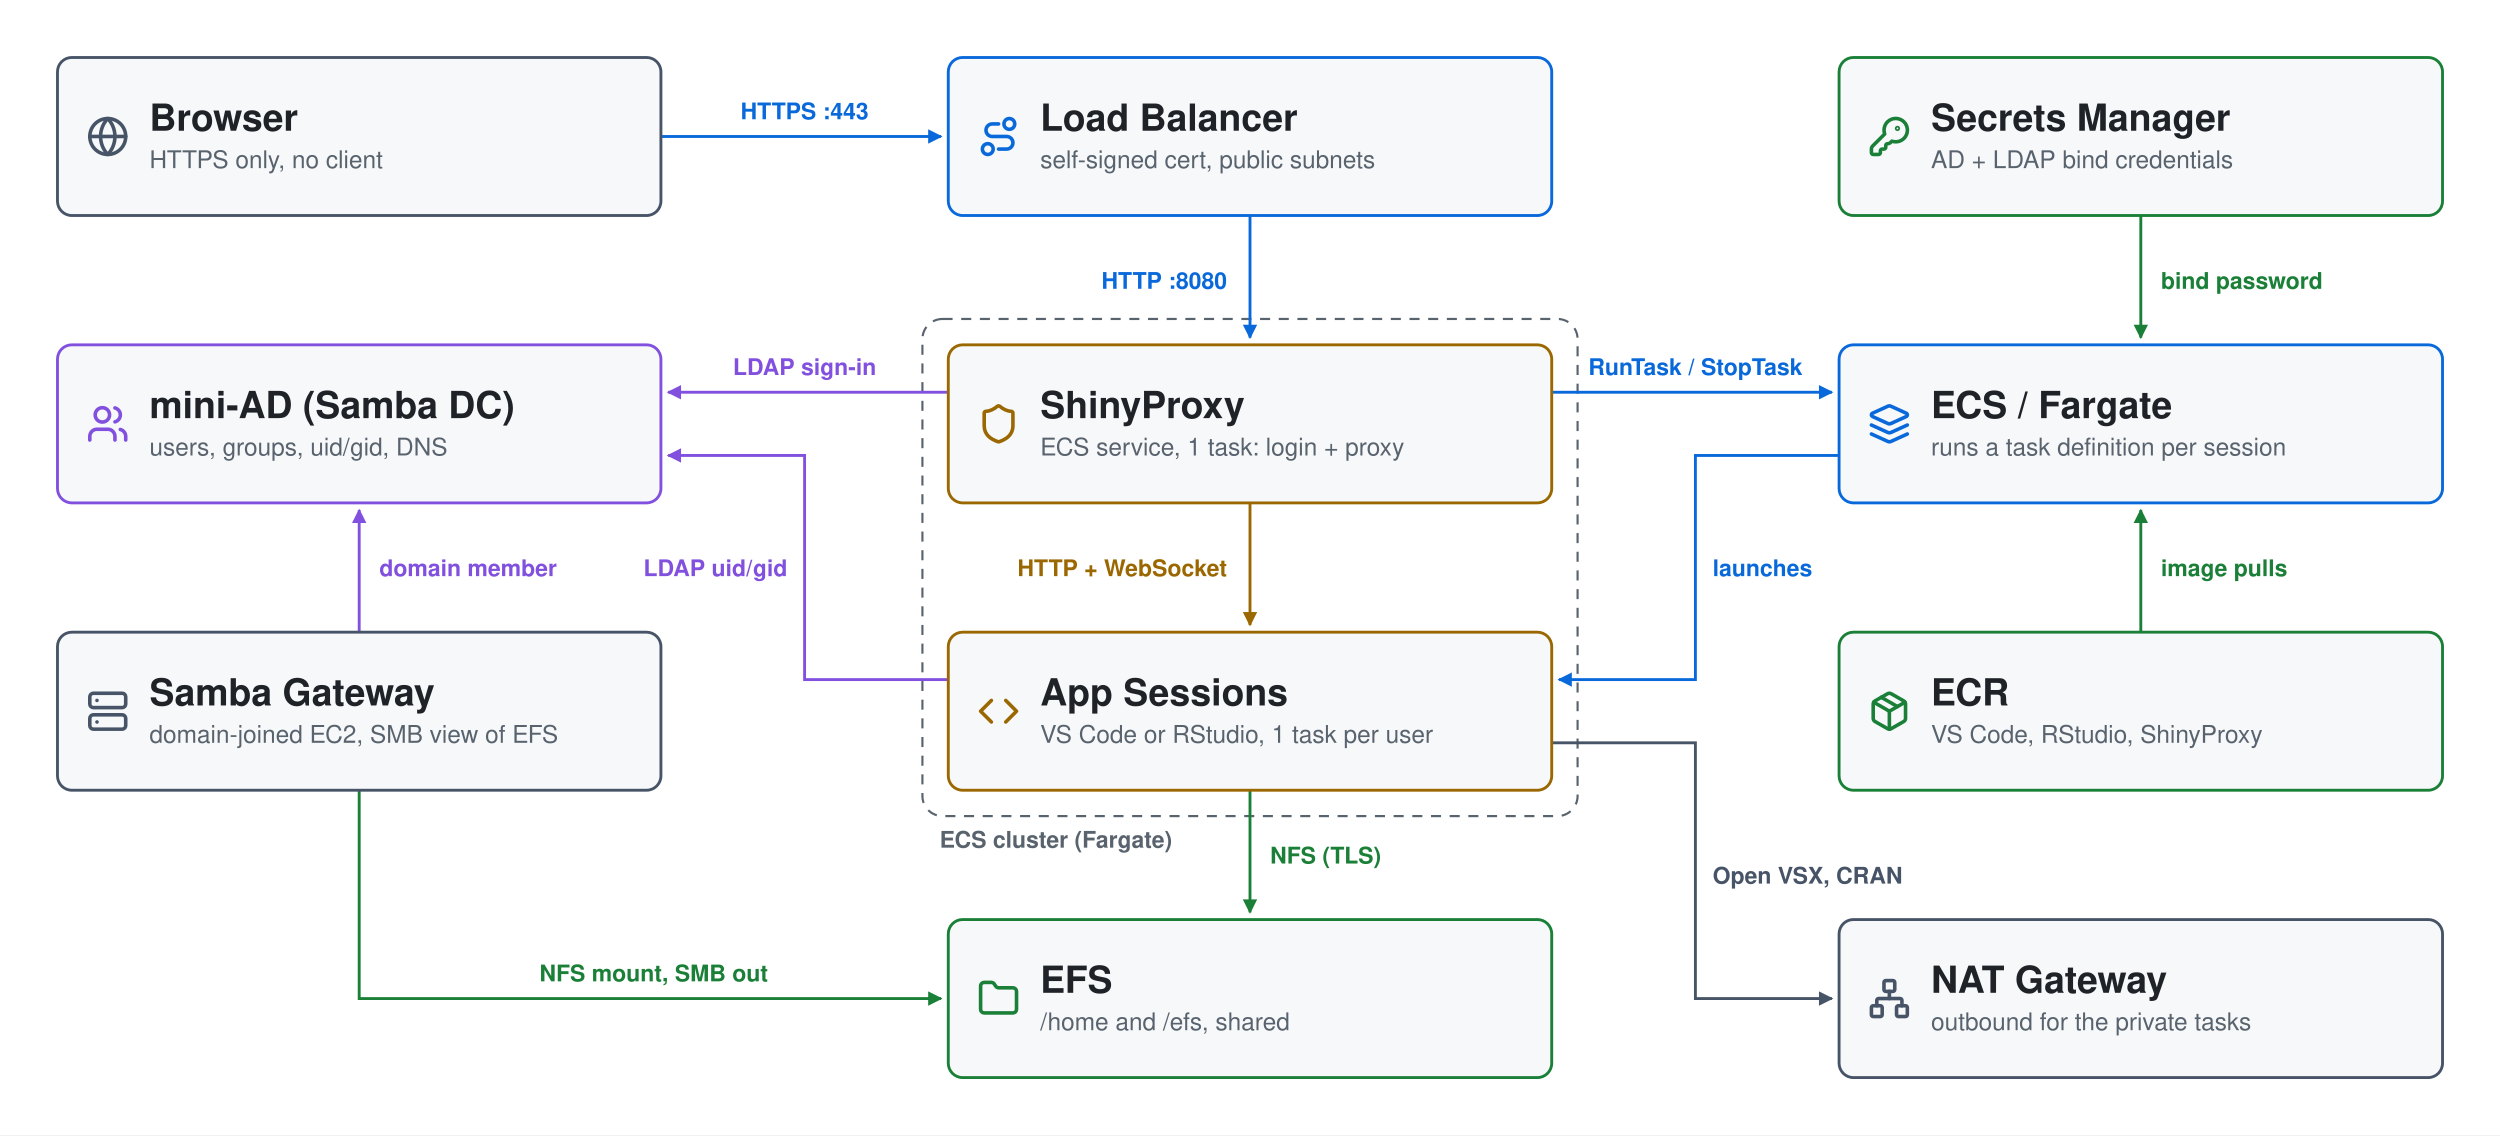
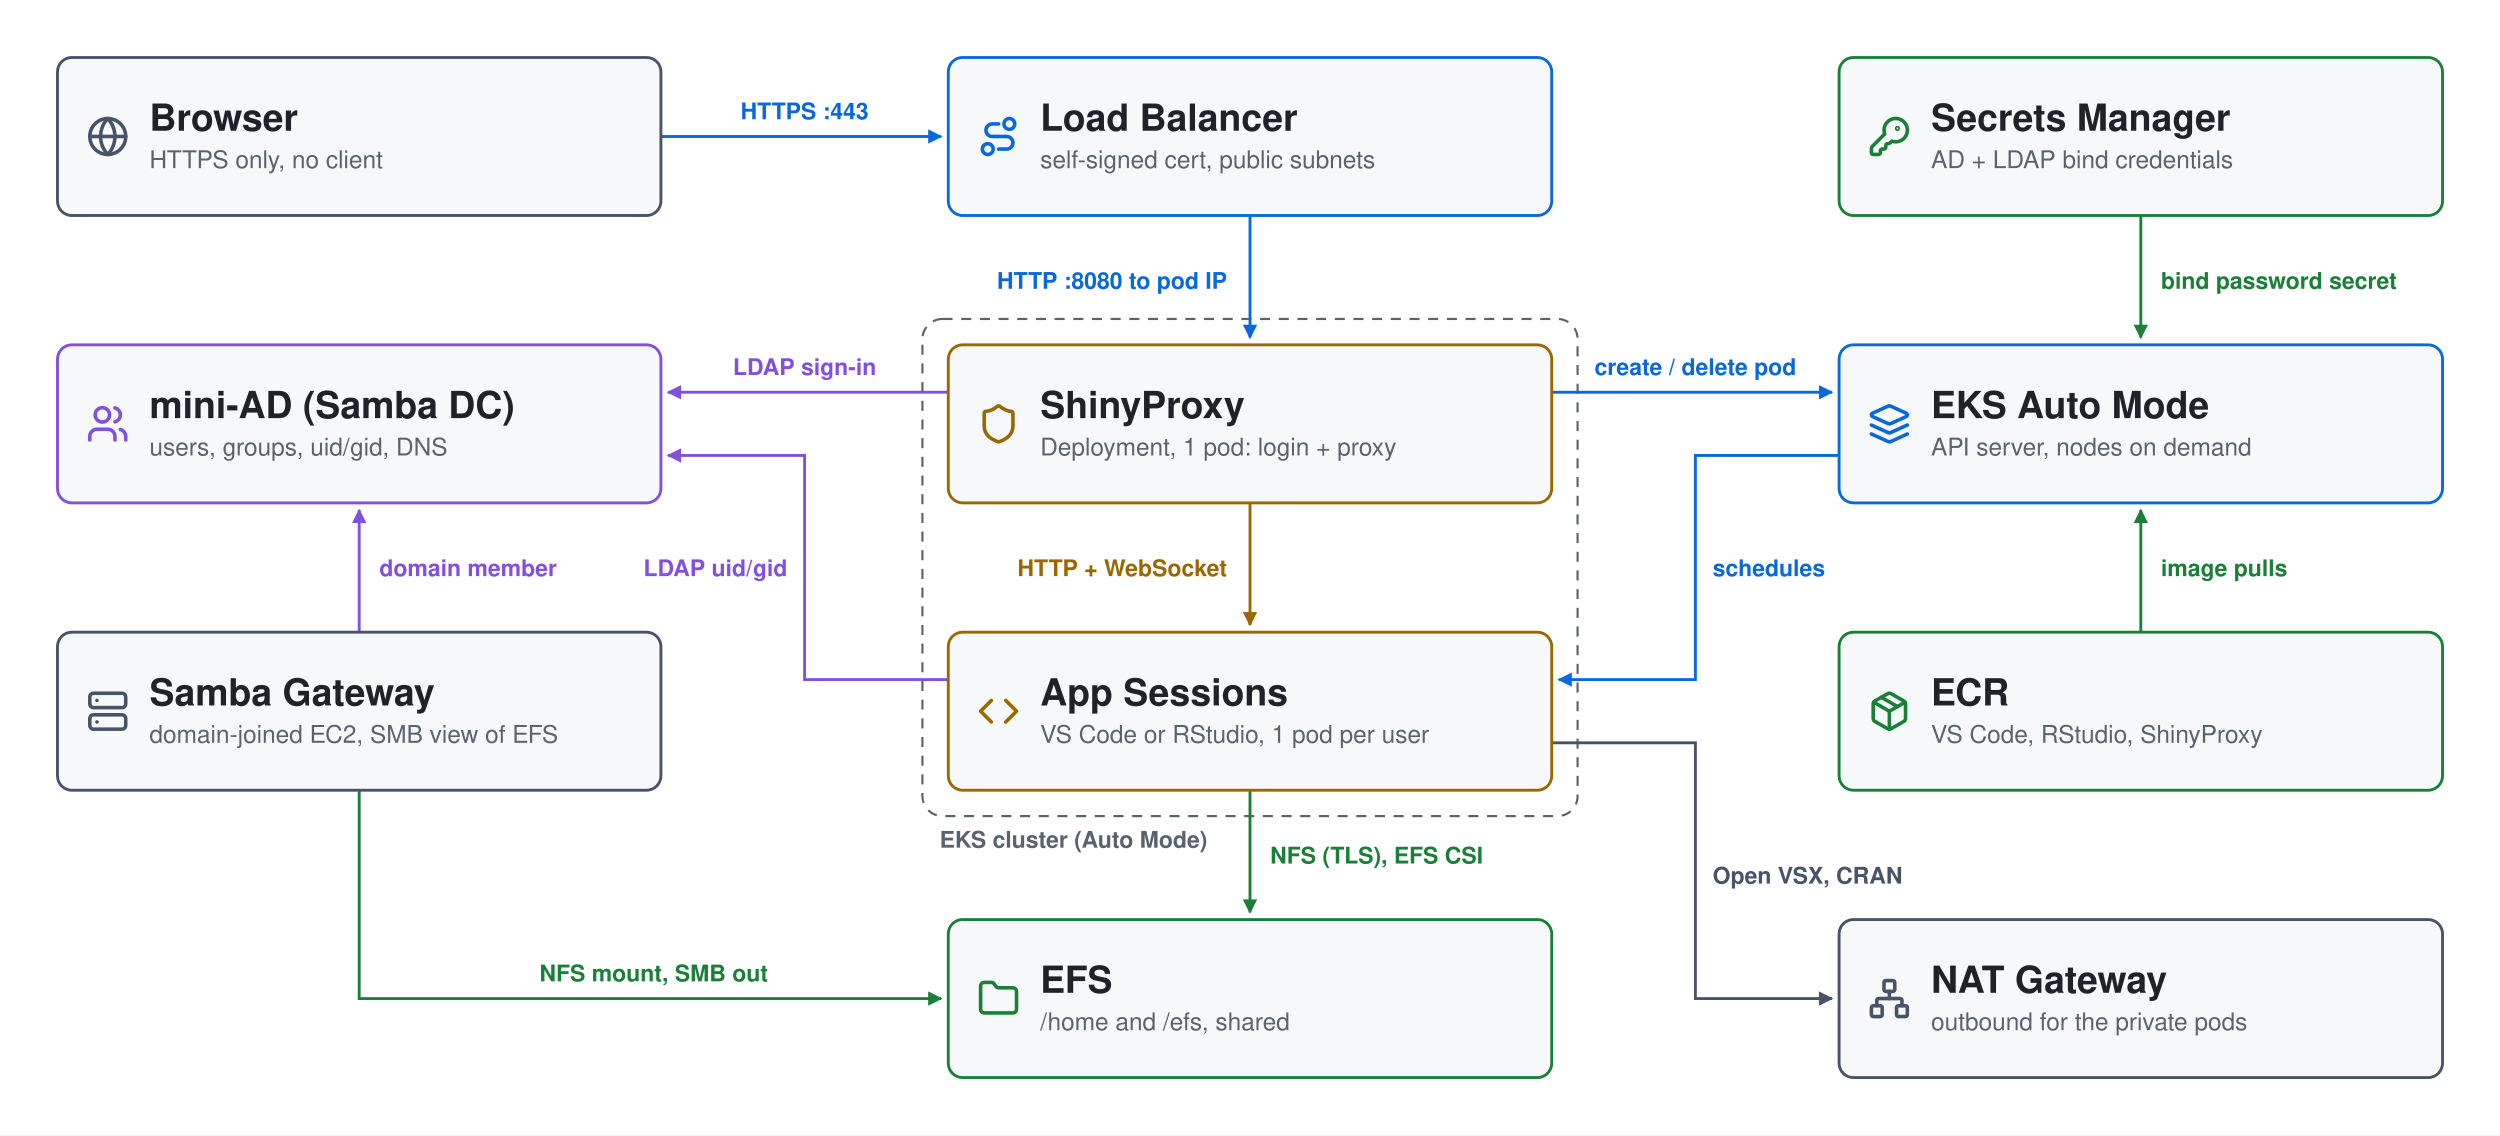
- <svg xmlns="http://www.w3.org/2000/svg" width="1740" height="790" viewBox="0 0 1740 790" role="img" aria-label="A browser reaches an internet-facing load balancer over HTTPS; it forwards to ShinyProxy, an ECS service, which signs users in against the mini-AD domain controller over LDAP, then calls ECS RunTask to launch a dedicated Fargate task running the chosen app, VS Code or RStudio, for each user and proxies HTTP and WebSocket traffic to it. ECS pulls the images from ECR and injects the LDAP bind password from Secrets Manager. Each session task resolves the user's uid and gid over LDAP, mounts the shared EFS file system for /home and /efs, and reaches Open VSX and package mirrors through a NAT gateway. A domain-joined Samba gateway mounts the same EFS file system and shares it over SMB.">
+ <svg xmlns="http://www.w3.org/2000/svg" width="1740" height="790" viewBox="0 0 1740 790" role="img" aria-label="A browser reaches an internet-facing load balancer over HTTPS; it forwards to ShinyProxy, a single pod in an EKS Auto Mode cluster, which signs users in against the mini-AD domain controller over LDAP, then asks the Kubernetes API to create a dedicated pod running the chosen app, VS Code or RStudio, for each user and proxies HTTP and WebSocket traffic to it. Auto Mode launches nodes on demand to run the pods and pulls the images from ECR; the LDAP bind password comes from Secrets Manager by way of a Kubernetes secret. Each session pod resolves the user's uid and gid over LDAP, mounts the shared EFS file system for /home and /efs through the EFS CSI driver, and reaches Open VSX and package mirrors through a NAT gateway. A domain-joined Samba gateway mounts the same EFS file system and shares it over SMB.">
  <defs>
    <marker id="a_e_https" viewBox="0 0 10 10" refX="9" refY="5" markerWidth="5" markerHeight="5" orient="auto-start-reverse">
      <path d="M0,0 L10,5 L0,10 z" fill="#0969da" />
    </marker>
    <marker id="a_e_alb" viewBox="0 0 10 10" refX="9" refY="5" markerWidth="5" markerHeight="5" orient="auto-start-reverse">
      <path d="M0,0 L10,5 L0,10 z" fill="#0969da" />
    </marker>
    <marker id="a_e_signin" viewBox="0 0 10 10" refX="9" refY="5" markerWidth="5" markerHeight="5" orient="auto-start-reverse">
      <path d="M0,0 L10,5 L0,10 z" fill="#8250df" />
    </marker>
    <marker id="a_e_run" viewBox="0 0 10 10" refX="9" refY="5" markerWidth="5" markerHeight="5" orient="auto-start-reverse">
      <path d="M0,0 L10,5 L0,10 z" fill="#0969da" />
    </marker>
    <marker id="a_e_secret" viewBox="0 0 10 10" refX="9" refY="5" markerWidth="5" markerHeight="5" orient="auto-start-reverse">
      <path d="M0,0 L10,5 L0,10 z" fill="#1a7f37" />
    </marker>
    <marker id="a_e_ecr" viewBox="0 0 10 10" refX="9" refY="5" markerWidth="5" markerHeight="5" orient="auto-start-reverse">
      <path d="M0,0 L10,5 L0,10 z" fill="#1a7f37" />
    </marker>
    <marker id="a_e_launch" viewBox="0 0 10 10" refX="9" refY="5" markerWidth="5" markerHeight="5" orient="auto-start-reverse">
      <path d="M0,0 L10,5 L0,10 z" fill="#0969da" />
    </marker>
    <marker id="a_e_proxy" viewBox="0 0 10 10" refX="9" refY="5" markerWidth="5" markerHeight="5" orient="auto-start-reverse">
      <path d="M0,0 L10,5 L0,10 z" fill="#9a6700" />
    </marker>
    <marker id="a_e_uid" viewBox="0 0 10 10" refX="9" refY="5" markerWidth="5" markerHeight="5" orient="auto-start-reverse">
      <path d="M0,0 L10,5 L0,10 z" fill="#8250df" />
    </marker>
    <marker id="a_e_nfs" viewBox="0 0 10 10" refX="9" refY="5" markerWidth="5" markerHeight="5" orient="auto-start-reverse">
      <path d="M0,0 L10,5 L0,10 z" fill="#1a7f37" />
    </marker>
    <marker id="a_e_nat" viewBox="0 0 10 10" refX="9" refY="5" markerWidth="5" markerHeight="5" orient="auto-start-reverse">
      <path d="M0,0 L10,5 L0,10 z" fill="#475467" />
    </marker>
    <marker id="a_e_smb" viewBox="0 0 10 10" refX="9" refY="5" markerWidth="5" markerHeight="5" orient="auto-start-reverse">
      <path d="M0,0 L10,5 L0,10 z" fill="#1a7f37" />
    </marker>
    <marker id="a_e_member" viewBox="0 0 10 10" refX="9" refY="5" markerWidth="5" markerHeight="5" orient="auto-start-reverse">
      <path d="M0,0 L10,5 L0,10 z" fill="#8250df" />
    </marker>
  </defs>
  <rect width="1740" height="790" fill="#ffffff" />
  <rect x="642" y="222" width="456" height="346" rx="14" ry="14" fill="none" stroke="#59636e" stroke-width="1.5" stroke-dasharray="7 6" />
  <path d="M460,95.0 L655,95.0" fill="none" stroke="#0969da" stroke-width="2" marker-end="url(#a_e_https)" />
  <text x="560.0" y="83.0" text-anchor="middle" font-family="-apple-system, BlinkMacSystemFont, Segoe UI, Helvetica, Arial, sans-serif" font-size="16" font-weight="600" fill="#0969da" stroke="#ffffff" stroke-width="6" paint-order="stroke">HTTPS :443</text>
  <path d="M870.0,150 L870.0,235" fill="none" stroke="#0969da" stroke-width="2" marker-end="url(#a_e_alb)" />
-   <text x="854.0" y="201.0" text-anchor="end" font-family="-apple-system, BlinkMacSystemFont, Segoe UI, Helvetica, Arial, sans-serif" font-size="16" font-weight="600" fill="#0969da" stroke="#ffffff" stroke-width="6" paint-order="stroke">HTTP :8080</text>
+   <text x="854.0" y="201.0" text-anchor="end" font-family="-apple-system, BlinkMacSystemFont, Segoe UI, Helvetica, Arial, sans-serif" font-size="16" font-weight="600" fill="#0969da" stroke="#ffffff" stroke-width="6" paint-order="stroke">HTTP :8080 to pod IP</text>
  <path d="M660,273.0 L465,273.0" fill="none" stroke="#8250df" stroke-width="2" marker-end="url(#a_e_signin)" />
  <text x="560.0" y="261.0" text-anchor="middle" font-family="-apple-system, BlinkMacSystemFont, Segoe UI, Helvetica, Arial, sans-serif" font-size="16" font-weight="600" fill="#8250df" stroke="#ffffff" stroke-width="6" paint-order="stroke">LDAP sign-in</text>
  <path d="M1080,273.0 L1275,273.0" fill="none" stroke="#0969da" stroke-width="2" marker-end="url(#a_e_run)" />
-   <text x="1180.0" y="261.0" text-anchor="middle" font-family="-apple-system, BlinkMacSystemFont, Segoe UI, Helvetica, Arial, sans-serif" font-size="16" font-weight="600" fill="#0969da" stroke="#ffffff" stroke-width="6" paint-order="stroke">RunTask / StopTask</text>
+   <text x="1180.0" y="261.0" text-anchor="middle" font-family="-apple-system, BlinkMacSystemFont, Segoe UI, Helvetica, Arial, sans-serif" font-size="16" font-weight="600" fill="#0969da" stroke="#ffffff" stroke-width="6" paint-order="stroke">create / delete pod</text>
  <path d="M1490.0,150 L1490.0,235" fill="none" stroke="#1a7f37" stroke-width="2" marker-end="url(#a_e_secret)" />
-   <text x="1504.0" y="201.0" text-anchor="start" font-family="-apple-system, BlinkMacSystemFont, Segoe UI, Helvetica, Arial, sans-serif" font-size="16" font-weight="600" fill="#1a7f37" stroke="#ffffff" stroke-width="6" paint-order="stroke">bind password</text>
+   <text x="1504.0" y="201.0" text-anchor="start" font-family="-apple-system, BlinkMacSystemFont, Segoe UI, Helvetica, Arial, sans-serif" font-size="16" font-weight="600" fill="#1a7f37" stroke="#ffffff" stroke-width="6" paint-order="stroke">bind password secret</text>
  <path d="M1490.0,440 L1490.0,355" fill="none" stroke="#1a7f37" stroke-width="2" marker-end="url(#a_e_ecr)" />
  <text x="1504.0" y="401.0" text-anchor="start" font-family="-apple-system, BlinkMacSystemFont, Segoe UI, Helvetica, Arial, sans-serif" font-size="16" font-weight="600" fill="#1a7f37" stroke="#ffffff" stroke-width="6" paint-order="stroke">image pulls</text>
  <path d="M1280,317.0 H1180.0 V473.0 H1085" fill="none" stroke="#0969da" stroke-width="2" marker-end="url(#a_e_launch)" />
-   <text x="1192.0" y="401.0" text-anchor="start" font-family="-apple-system, BlinkMacSystemFont, Segoe UI, Helvetica, Arial, sans-serif" font-size="16" font-weight="600" fill="#0969da" stroke="#ffffff" stroke-width="6" paint-order="stroke">launches</text>
+   <text x="1192.0" y="401.0" text-anchor="start" font-family="-apple-system, BlinkMacSystemFont, Segoe UI, Helvetica, Arial, sans-serif" font-size="16" font-weight="600" fill="#0969da" stroke="#ffffff" stroke-width="6" paint-order="stroke">schedules</text>
  <path d="M870.0,350 L870.0,435" fill="none" stroke="#9a6700" stroke-width="2" marker-end="url(#a_e_proxy)" />
  <text x="854.0" y="401.0" text-anchor="end" font-family="-apple-system, BlinkMacSystemFont, Segoe UI, Helvetica, Arial, sans-serif" font-size="16" font-weight="600" fill="#9a6700" stroke="#ffffff" stroke-width="6" paint-order="stroke">HTTP + WebSocket</text>
  <path d="M660,473.0 H560.0 V317.0 H465" fill="none" stroke="#8250df" stroke-width="2" marker-end="url(#a_e_uid)" />
  <text x="548.0" y="401.0" text-anchor="end" font-family="-apple-system, BlinkMacSystemFont, Segoe UI, Helvetica, Arial, sans-serif" font-size="16" font-weight="600" fill="#8250df" stroke="#ffffff" stroke-width="6" paint-order="stroke">LDAP uid/gid</text>
  <path d="M870.0,550 L870.0,635" fill="none" stroke="#1a7f37" stroke-width="2" marker-end="url(#a_e_nfs)" />
-   <text x="884.0" y="601.0" text-anchor="start" font-family="-apple-system, BlinkMacSystemFont, Segoe UI, Helvetica, Arial, sans-serif" font-size="16" font-weight="600" fill="#1a7f37" stroke="#ffffff" stroke-width="6" paint-order="stroke">NFS (TLS)</text>
+   <text x="884.0" y="601.0" text-anchor="start" font-family="-apple-system, BlinkMacSystemFont, Segoe UI, Helvetica, Arial, sans-serif" font-size="16" font-weight="600" fill="#1a7f37" stroke="#ffffff" stroke-width="6" paint-order="stroke">NFS (TLS), EFS CSI</text>
  <path d="M1080,517.0 H1180.0 V695.0 H1275" fill="none" stroke="#475467" stroke-width="2" marker-end="url(#a_e_nat)" />
  <text x="1192.0" y="615.0" text-anchor="start" font-family="-apple-system, BlinkMacSystemFont, Segoe UI, Helvetica, Arial, sans-serif" font-size="16" font-weight="600" fill="#475467" stroke="#ffffff" stroke-width="6" paint-order="stroke">Open VSX, CRAN</text>
  <path d="M250.0,550 V695.0 H655" fill="none" stroke="#1a7f37" stroke-width="2" marker-end="url(#a_e_smb)" />
  <text x="455.0" y="683.0" text-anchor="middle" font-family="-apple-system, BlinkMacSystemFont, Segoe UI, Helvetica, Arial, sans-serif" font-size="16" font-weight="600" fill="#1a7f37" stroke="#ffffff" stroke-width="6" paint-order="stroke">NFS mount, SMB out</text>
  <path d="M250.0,440 L250.0,355" fill="none" stroke="#8250df" stroke-width="2" marker-end="url(#a_e_member)" />
  <text x="264.0" y="401.0" text-anchor="start" font-family="-apple-system, BlinkMacSystemFont, Segoe UI, Helvetica, Arial, sans-serif" font-size="16" font-weight="600" fill="#8250df" stroke="#ffffff" stroke-width="6" paint-order="stroke">domain member</text>
  <rect x="40" y="40" width="420" height="110" rx="10" ry="10" fill="#f6f8fa" stroke="#475467" stroke-width="2" />
  <g transform="translate(60,80.0) scale(1.25)" fill="none" stroke="#475467" stroke-width="2" stroke-linecap="round" stroke-linejoin="round">
    <circle cx="12" cy="12" r="10" />
    <path d="M12 2a14.5 14.5 0 0 0 0 20 14.5 14.5 0 0 0 0-20" />
    <path d="M2 12h20" />
  </g>
  <text x="104.0" y="91.0" font-family="-apple-system, BlinkMacSystemFont, Segoe UI, Helvetica, Arial, sans-serif" font-size="26" font-weight="600" fill="#1f2328">Browser</text>
  <text x="104.0" y="117.0" font-family="-apple-system, BlinkMacSystemFont, Segoe UI, Helvetica, Arial, sans-serif" font-size="17" fill="#59636e">HTTPS only, no client</text>
  <rect x="660" y="40" width="420" height="110" rx="10" ry="10" fill="#f6f8fa" stroke="#0969da" stroke-width="2" />
  <g transform="translate(680,80.0) scale(1.25)" fill="none" stroke="#0969da" stroke-width="2" stroke-linecap="round" stroke-linejoin="round">
    <circle cx="6" cy="19" r="3" />
    <circle cx="18" cy="5" r="3" />
    <path d="M12 19h4.5a3.5 3.5 0 0 0 0-7h-8a3.5 3.5 0 0 1 0-7H12" />
  </g>
  <text x="724.0" y="91.0" font-family="-apple-system, BlinkMacSystemFont, Segoe UI, Helvetica, Arial, sans-serif" font-size="26" font-weight="600" fill="#1f2328">Load Balancer</text>
  <text x="724.0" y="117.0" font-family="-apple-system, BlinkMacSystemFont, Segoe UI, Helvetica, Arial, sans-serif" font-size="17" fill="#59636e">self-signed cert, public subnets</text>
  <rect x="1280" y="40" width="420" height="110" rx="10" ry="10" fill="#f6f8fa" stroke="#1a7f37" stroke-width="2" />
  <g transform="translate(1300,80.0) scale(1.25)" fill="none" stroke="#1a7f37" stroke-width="2" stroke-linecap="round" stroke-linejoin="round">
    <path d="M2.586 17.414A2 2 0 0 0 2 18.828V21a1 1 0 0 0 1 1h3a1 1 0 0 0 1-1v-1a1 1 0 0 1 1-1h1a1 1 0 0 0 1-1v-1a1 1 0 0 1 1-1h.172a2 2 0 0 0 1.414-.586l.814-.814a6.5 6.5 0 1 0-4-4z" />
    <circle cx="16.5" cy="7.5" r=".5" />
  </g>
  <text x="1344.0" y="91.0" font-family="-apple-system, BlinkMacSystemFont, Segoe UI, Helvetica, Arial, sans-serif" font-size="26" font-weight="600" fill="#1f2328">Secrets Manager</text>
  <text x="1344.0" y="117.0" font-family="-apple-system, BlinkMacSystemFont, Segoe UI, Helvetica, Arial, sans-serif" font-size="17" fill="#59636e">AD + LDAP bind credentials</text>
  <rect x="40" y="240" width="420" height="110" rx="10" ry="10" fill="#f6f8fa" stroke="#8250df" stroke-width="2" />
  <g transform="translate(60,280.0) scale(1.25)" fill="none" stroke="#8250df" stroke-width="2" stroke-linecap="round" stroke-linejoin="round">
    <path d="M16 21v-2a4 4 0 0 0-4-4H6a4 4 0 0 0-4 4v2" />
    <circle cx="9" cy="7" r="4" />
    <path d="M22 21v-2a4 4 0 0 0-3-3.87" />
    <path d="M16 3.13a4 4 0 0 1 0 7.75" />
  </g>
  <text x="104.0" y="291.0" font-family="-apple-system, BlinkMacSystemFont, Segoe UI, Helvetica, Arial, sans-serif" font-size="26" font-weight="600" fill="#1f2328">mini-AD (Samba DC)</text>
  <text x="104.0" y="317.0" font-family="-apple-system, BlinkMacSystemFont, Segoe UI, Helvetica, Arial, sans-serif" font-size="17" fill="#59636e">users, groups, uid/gid, DNS</text>
  <rect x="660" y="240" width="420" height="110" rx="10" ry="10" fill="#f6f8fa" stroke="#9a6700" stroke-width="2" />
  <g transform="translate(680,280.0) scale(1.25)" fill="none" stroke="#9a6700" stroke-width="2" stroke-linecap="round" stroke-linejoin="round">
    <path d="M20 13c0 5-3.5 7.5-7.66 8.95a1 1 0 0 1-.67-.01C7.5 20.5 4 18 4 13V6a1 1 0 0 1 1-1c2 0 4.5-1.2 6.24-2.72a1.17 1.17 0 0 1 1.52 0C14.51 3.81 17 5 19 5a1 1 0 0 1 1 1z" />
  </g>
  <text x="724.0" y="291.0" font-family="-apple-system, BlinkMacSystemFont, Segoe UI, Helvetica, Arial, sans-serif" font-size="26" font-weight="600" fill="#1f2328">ShinyProxy</text>
-   <text x="724.0" y="317.0" font-family="-apple-system, BlinkMacSystemFont, Segoe UI, Helvetica, Arial, sans-serif" font-size="17" fill="#59636e">ECS service, 1 task: login + proxy</text>
+   <text x="724.0" y="317.0" font-family="-apple-system, BlinkMacSystemFont, Segoe UI, Helvetica, Arial, sans-serif" font-size="17" fill="#59636e">Deployment, 1 pod: login + proxy</text>
  <rect x="1280" y="240" width="420" height="110" rx="10" ry="10" fill="#f6f8fa" stroke="#0969da" stroke-width="2" />
  <g transform="translate(1300,280.0) scale(1.25)" fill="none" stroke="#0969da" stroke-width="2" stroke-linecap="round" stroke-linejoin="round">
    <path d="m12.83 2.18a2 2 0 0 0-1.66 0L2.6 6.08a1 1 0 0 0 0 1.83l8.58 3.91a2 2 0 0 0 1.66 0l8.58-3.9a1 1 0 0 0 0-1.83Z" />
    <path d="m22 17.65-9.17 4.16a2 2 0 0 1-1.66 0L2 17.65" />
    <path d="m22 12.65-9.17 4.16a2 2 0 0 1-1.66 0L2 12.65" />
  </g>
-   <text x="1344.0" y="291.0" font-family="-apple-system, BlinkMacSystemFont, Segoe UI, Helvetica, Arial, sans-serif" font-size="26" font-weight="600" fill="#1f2328">ECS / Fargate</text>
-   <text x="1344.0" y="317.0" font-family="-apple-system, BlinkMacSystemFont, Segoe UI, Helvetica, Arial, sans-serif" font-size="17" fill="#59636e">runs a task definition per session</text>
+   <text x="1344.0" y="291.0" font-family="-apple-system, BlinkMacSystemFont, Segoe UI, Helvetica, Arial, sans-serif" font-size="26" font-weight="600" fill="#1f2328">EKS Auto Mode</text>
+   <text x="1344.0" y="317.0" font-family="-apple-system, BlinkMacSystemFont, Segoe UI, Helvetica, Arial, sans-serif" font-size="17" fill="#59636e">API server, nodes on demand</text>
  <rect x="40" y="440" width="420" height="110" rx="10" ry="10" fill="#f6f8fa" stroke="#475467" stroke-width="2" />
  <g transform="translate(60,480.0) scale(1.25)" fill="none" stroke="#475467" stroke-width="2" stroke-linecap="round" stroke-linejoin="round">
    <rect width="20" height="8" x="2" y="2" rx="2" ry="2" />
    <rect width="20" height="8" x="2" y="14" rx="2" ry="2" />
    <line x1="6" x2="6.01" y1="6" y2="6" />
    <line x1="6" x2="6.01" y1="18" y2="18" />
  </g>
  <text x="104.0" y="491.0" font-family="-apple-system, BlinkMacSystemFont, Segoe UI, Helvetica, Arial, sans-serif" font-size="26" font-weight="600" fill="#1f2328">Samba Gateway</text>
  <text x="104.0" y="517.0" font-family="-apple-system, BlinkMacSystemFont, Segoe UI, Helvetica, Arial, sans-serif" font-size="17" fill="#59636e">domain-joined EC2, SMB view of EFS</text>
  <rect x="660" y="440" width="420" height="110" rx="10" ry="10" fill="#f6f8fa" stroke="#9a6700" stroke-width="2" />
  <g transform="translate(680,480.0) scale(1.25)" fill="none" stroke="#9a6700" stroke-width="2" stroke-linecap="round" stroke-linejoin="round">
    <polyline points="16 18 22 12 16 6" />
    <polyline points="8 6 2 12 8 18" />
  </g>
  <text x="724.0" y="491.0" font-family="-apple-system, BlinkMacSystemFont, Segoe UI, Helvetica, Arial, sans-serif" font-size="26" font-weight="600" fill="#1f2328">App Sessions</text>
-   <text x="724.0" y="517.0" font-family="-apple-system, BlinkMacSystemFont, Segoe UI, Helvetica, Arial, sans-serif" font-size="17" fill="#59636e">VS Code or RStudio, 1 task per user</text>
+   <text x="724.0" y="517.0" font-family="-apple-system, BlinkMacSystemFont, Segoe UI, Helvetica, Arial, sans-serif" font-size="17" fill="#59636e">VS Code or RStudio, 1 pod per user</text>
  <rect x="1280" y="440" width="420" height="110" rx="10" ry="10" fill="#f6f8fa" stroke="#1a7f37" stroke-width="2" />
  <g transform="translate(1300,480.0) scale(1.25)" fill="none" stroke="#1a7f37" stroke-width="2" stroke-linecap="round" stroke-linejoin="round">
    <path d="m7.5 4.27 9 5.15" />
    <path d="M21 8a2 2 0 0 0-1-1.73l-7-4a2 2 0 0 0-2 0l-7 4A2 2 0 0 0 3 8v8a2 2 0 0 0 1 1.73l7 4a2 2 0 0 0 2 0l7-4A2 2 0 0 0 21 16Z" />
    <path d="m3.3 7 8.7 5 8.7-5" />
    <path d="M12 22V12" />
  </g>
  <text x="1344.0" y="491.0" font-family="-apple-system, BlinkMacSystemFont, Segoe UI, Helvetica, Arial, sans-serif" font-size="26" font-weight="600" fill="#1f2328">ECR</text>
  <text x="1344.0" y="517.0" font-family="-apple-system, BlinkMacSystemFont, Segoe UI, Helvetica, Arial, sans-serif" font-size="17" fill="#59636e">VS Code, RStudio, ShinyProxy</text>
  <rect x="660" y="640" width="420" height="110" rx="10" ry="10" fill="#f6f8fa" stroke="#1a7f37" stroke-width="2" />
  <g transform="translate(680,680.0) scale(1.25)" fill="none" stroke="#1a7f37" stroke-width="2" stroke-linecap="round" stroke-linejoin="round">
    <path d="M20 20a2 2 0 0 0 2-2V8a2 2 0 0 0-2-2h-7.9a2 2 0 0 1-1.69-.9L9.6 3.9A2 2 0 0 0 7.93 3H4a2 2 0 0 0-2 2v13a2 2 0 0 0 2 2Z" />
  </g>
  <text x="724.0" y="691.0" font-family="-apple-system, BlinkMacSystemFont, Segoe UI, Helvetica, Arial, sans-serif" font-size="26" font-weight="600" fill="#1f2328">EFS</text>
  <text x="724.0" y="717.0" font-family="-apple-system, BlinkMacSystemFont, Segoe UI, Helvetica, Arial, sans-serif" font-size="17" fill="#59636e">/home and /efs, shared</text>
  <rect x="1280" y="640" width="420" height="110" rx="10" ry="10" fill="#f6f8fa" stroke="#475467" stroke-width="2" />
  <g transform="translate(1300,680.0) scale(1.25)" fill="none" stroke="#475467" stroke-width="2" stroke-linecap="round" stroke-linejoin="round">
    <rect x="16" y="16" width="6" height="6" rx="1" />
    <rect x="2" y="16" width="6" height="6" rx="1" />
    <rect x="9" y="2" width="6" height="6" rx="1" />
    <path d="M5 16v-3a1 1 0 0 1 1-1h12a1 1 0 0 1 1 1v3" />
    <path d="M12 12V8" />
  </g>
  <text x="1344.0" y="691.0" font-family="-apple-system, BlinkMacSystemFont, Segoe UI, Helvetica, Arial, sans-serif" font-size="26" font-weight="600" fill="#1f2328">NAT Gateway</text>
-   <text x="1344.0" y="717.0" font-family="-apple-system, BlinkMacSystemFont, Segoe UI, Helvetica, Arial, sans-serif" font-size="17" fill="#59636e">outbound for the private tasks</text>
-   <text x="654" y="590" font-family="-apple-system, BlinkMacSystemFont, Segoe UI, Helvetica, Arial, sans-serif" font-size="16" font-weight="600" fill="#59636e">ECS cluster (Fargate)</text>
+   <text x="1344.0" y="717.0" font-family="-apple-system, BlinkMacSystemFont, Segoe UI, Helvetica, Arial, sans-serif" font-size="17" fill="#59636e">outbound for the private pods</text>
+   <text x="654" y="590" font-family="-apple-system, BlinkMacSystemFont, Segoe UI, Helvetica, Arial, sans-serif" font-size="16" font-weight="600" fill="#59636e">EKS cluster (Auto Mode)</text>
</svg>
